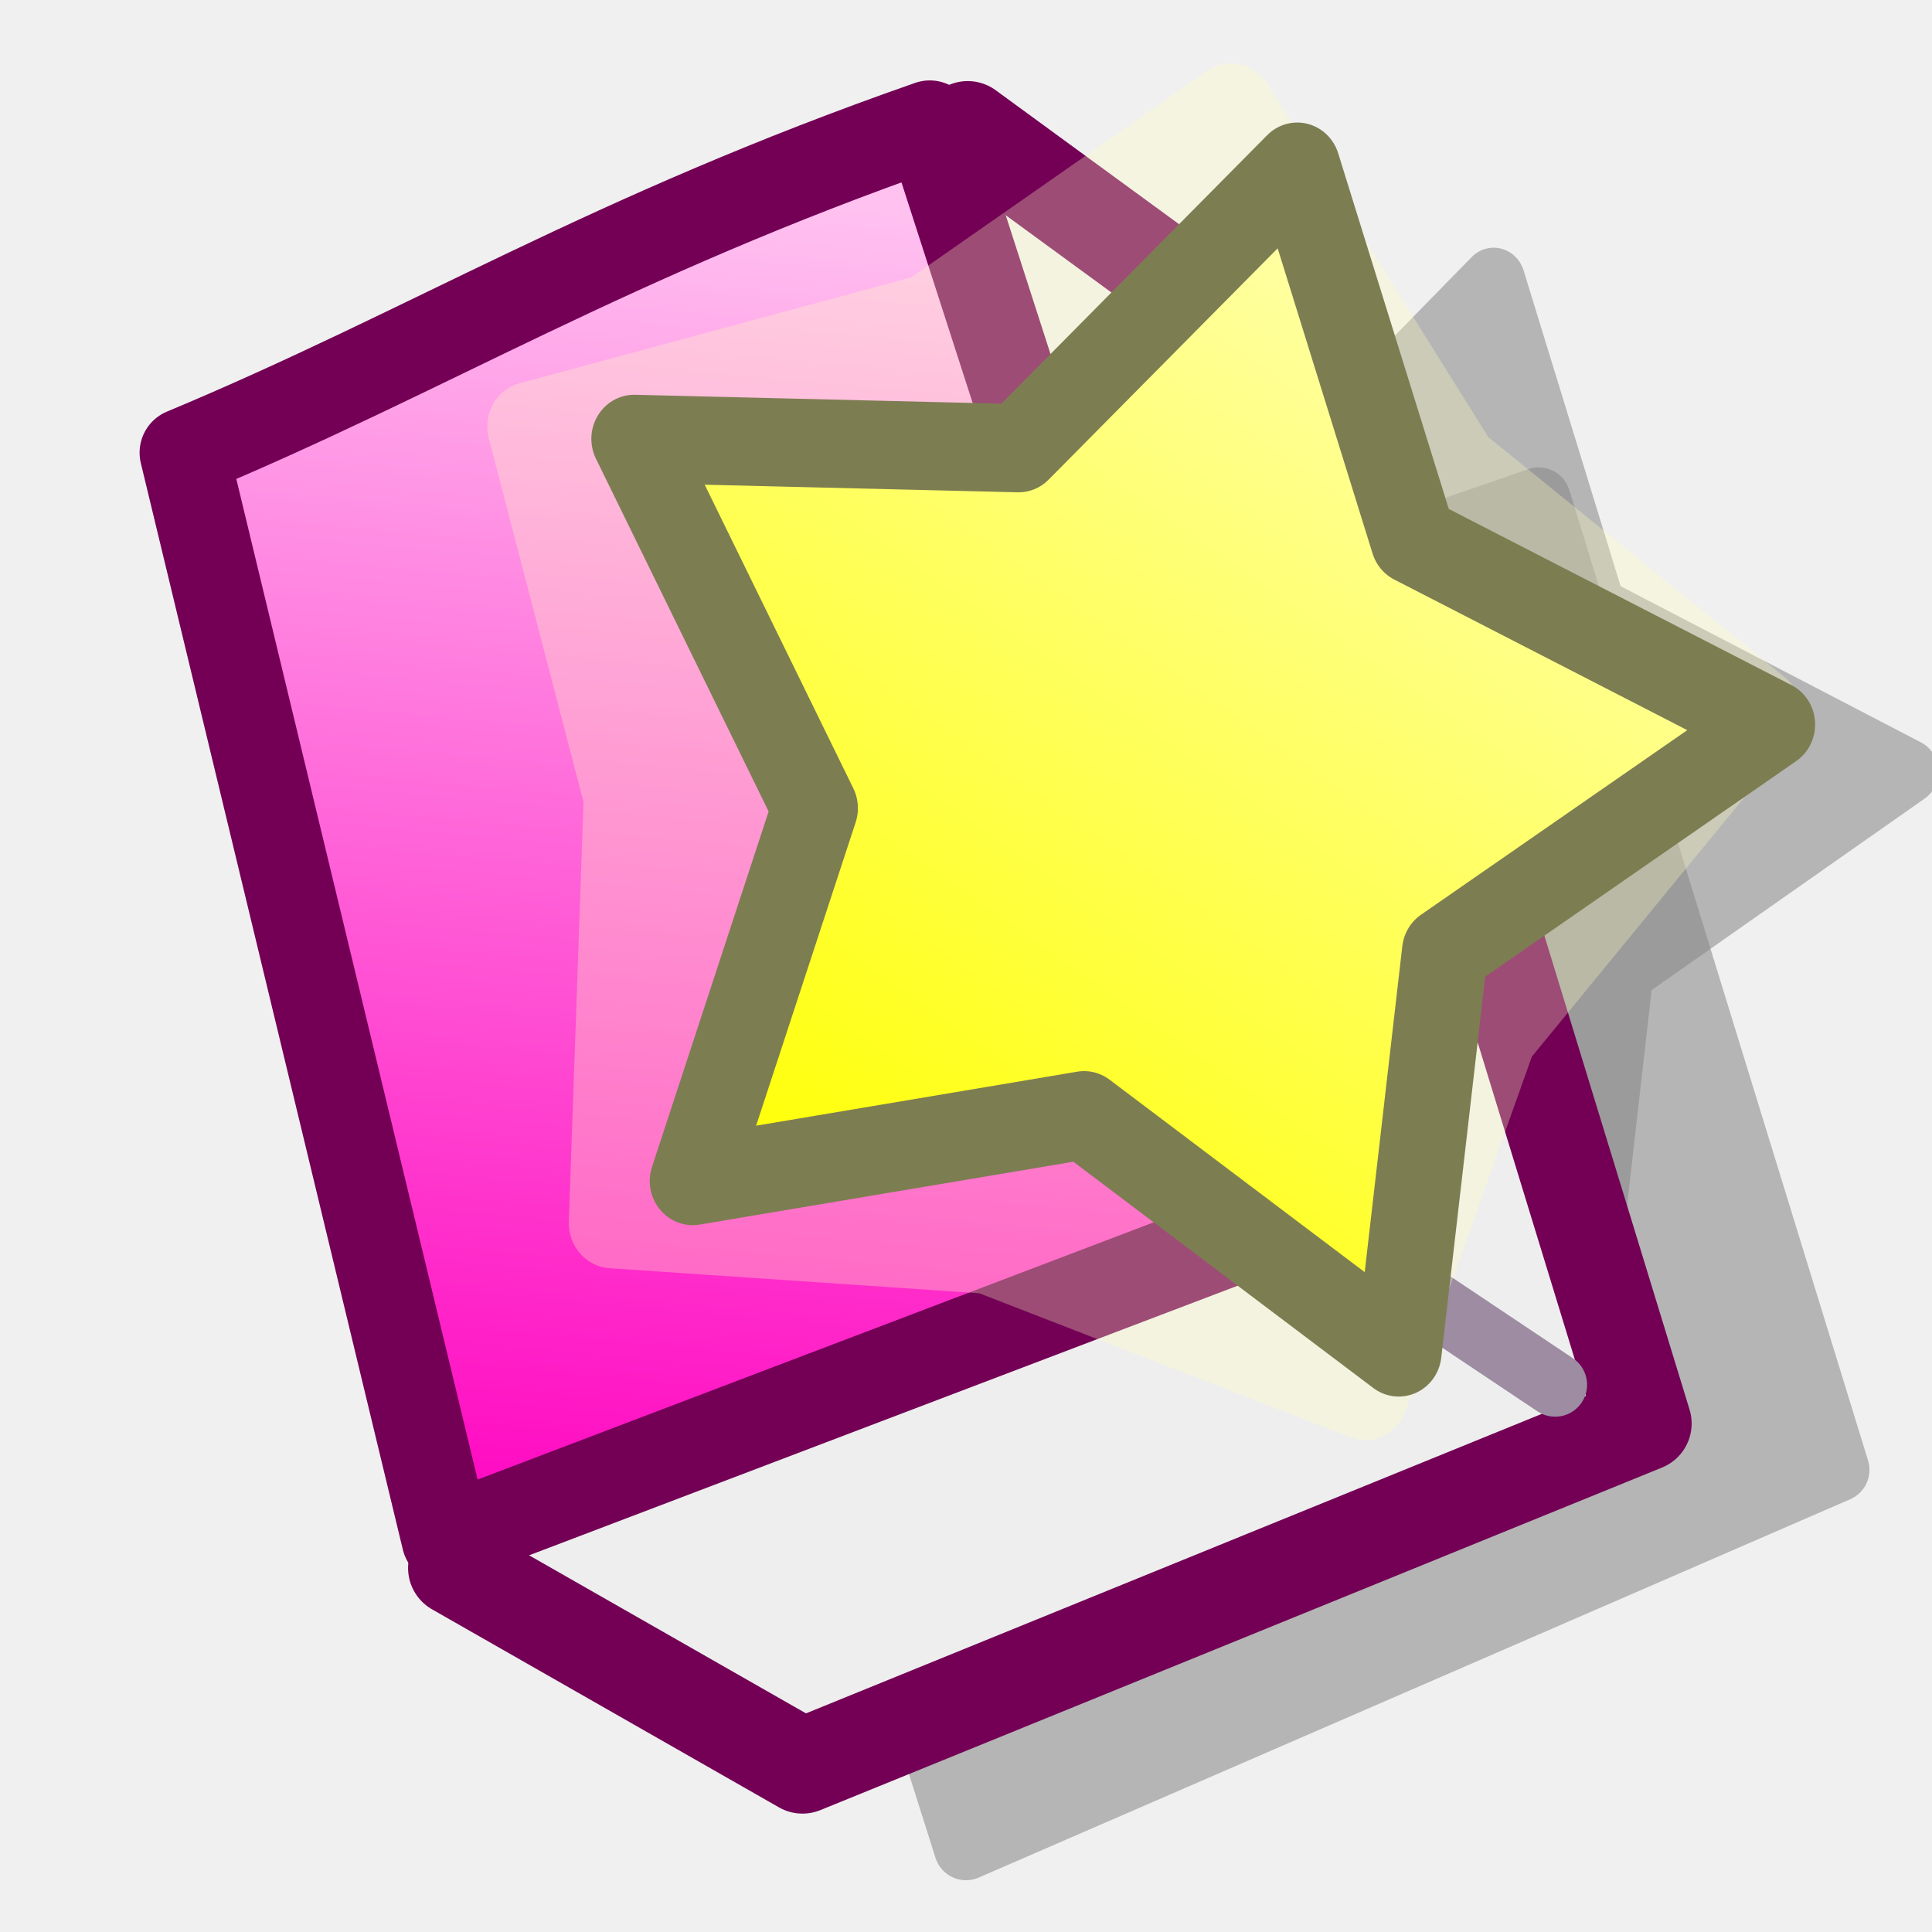
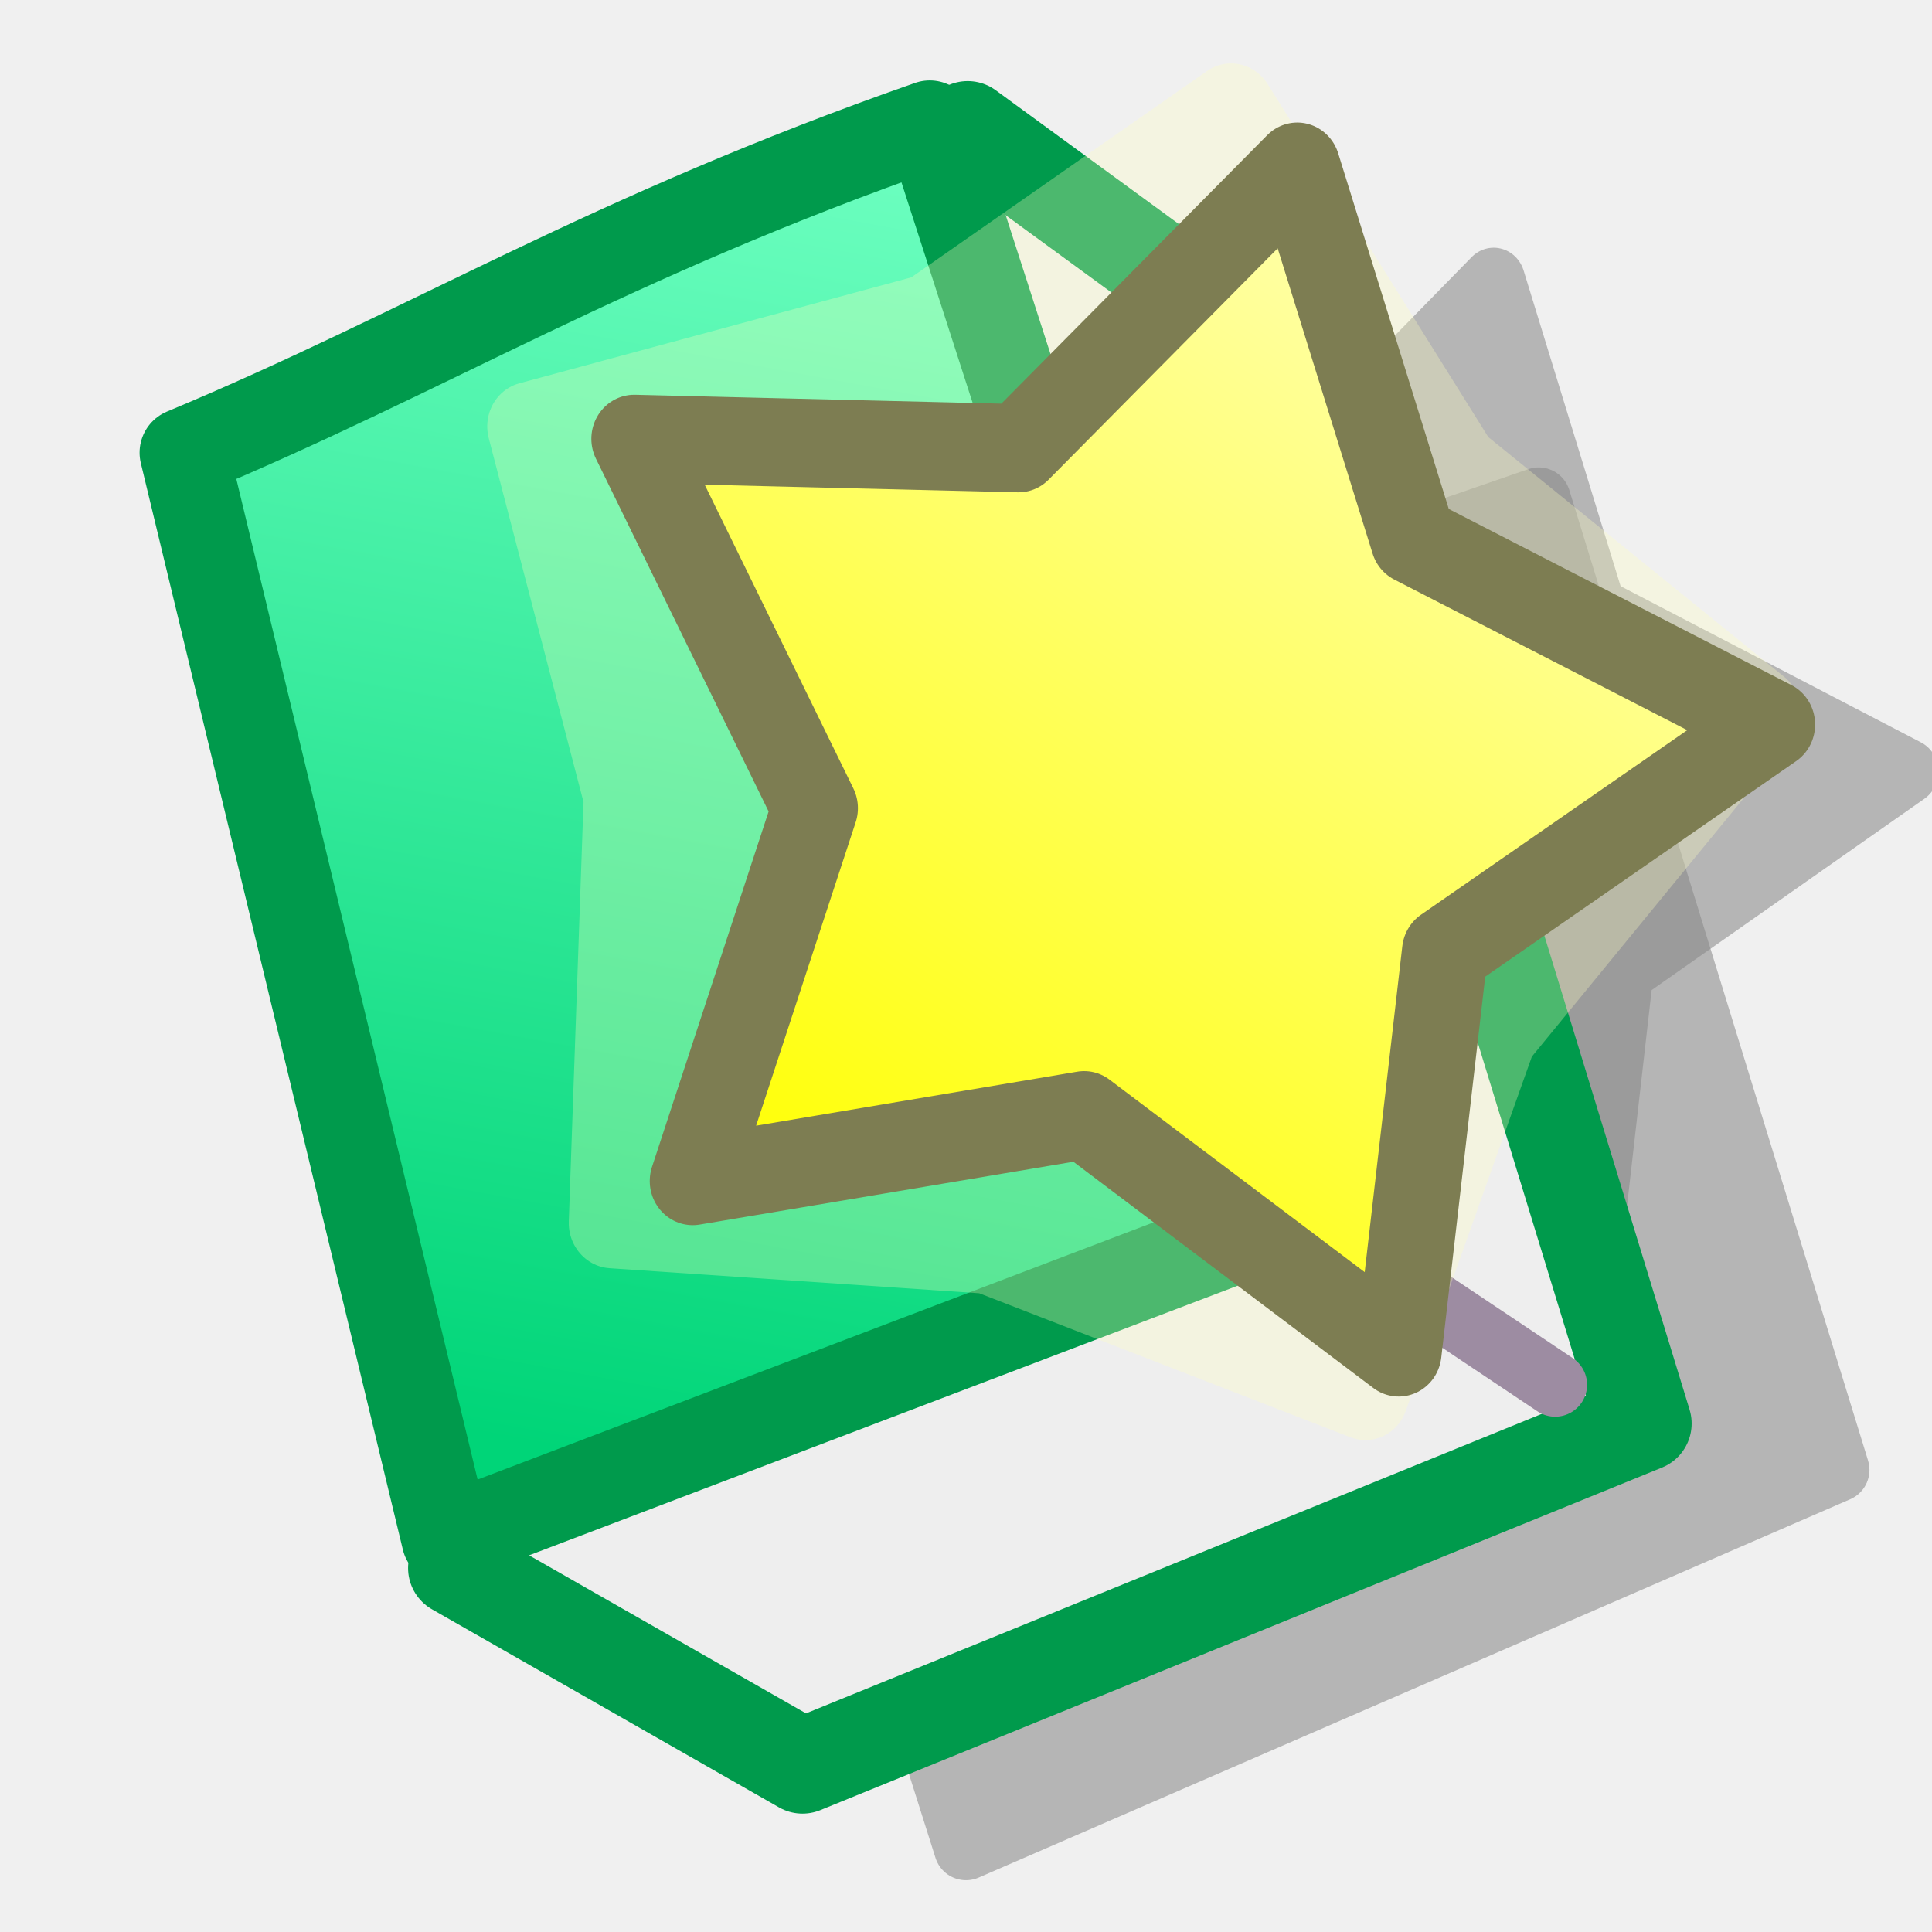
<svg xmlns="http://www.w3.org/2000/svg" xmlns:xlink="http://www.w3.org/1999/xlink" width="16" height="16" id="svg2160" version="1.0" style="display:inline">
  <defs id="defs2162">
+     <linearGradient id="linearGradient3186">
+       <stop style="stop-color:#00d578;stop-opacity:1;" offset="0" id="stop3188" />
+       <stop style="stop-color:#6dffc0;stop-opacity:1;" offset="1" id="stop3190" />
+     </linearGradient>
    <linearGradient id="linearGradient3204">
      <stop style="stop-color:#ffffc1;stop-opacity:1;" offset="0" id="stop3206" />
      <stop style="stop-color:#ffff00;stop-opacity:1;" offset="1" id="stop3208" />
    </linearGradient>
    <linearGradient id="linearGradient3270">
      <stop style="stop-color:#ff00bf;stop-opacity:1;" offset="0" id="stop3272" />
      <stop style="stop-color:#ffc1f0;stop-opacity:1;" offset="1" id="stop3274" />
    </linearGradient>
    <linearGradient id="linearGradient3537">
      <stop style="stop-color:#5ee8e1;stop-opacity:0.651;" offset="0" id="stop3539" />
      <stop id="stop3545" offset="0.5" style="stop-color:#a2f2ef;stop-opacity:0.784;" />
      <stop style="stop-color:#5ee8e0;stop-opacity:0.652;" offset="1" id="stop3541" />
    </linearGradient>
    <linearGradient id="linearGradient3529">
      <stop style="stop-color:#b992f0;stop-opacity:1;" offset="0" id="stop3531" />
      <stop style="stop-color:#a573eb;stop-opacity:1;" offset="1" id="stop3533" />
    </linearGradient>
    <linearGradient id="linearGradient3362">
      <stop id="stop3364" offset="0" style="stop-color:#8f5902;stop-opacity:1;" />
      <stop style="stop-color:#c97d02;stop-opacity:1;" offset="0.592" id="stop3370" />
      <stop id="stop3366" offset="1" style="stop-color:#8f5902;stop-opacity:1;" />
    </linearGradient>
    <linearGradient id="linearGradient3200">
      <stop id="stop3202" offset="0" style="stop-color:#c44f80;stop-opacity:1;" />
      <stop id="stop3204" offset="1" style="stop-color:#ffffff;stop-opacity:1;" />
    </linearGradient>
    <mask id="mask3156" maskUnits="userSpaceOnUse">
      <path id="path3158" d="M 8.514,5.996 A 3.512,3.512 0 1 1 8.513,5.89" style="opacity:1;fill:#ffffff;fill-opacity:1;fill-rule:nonzero;stroke:none;stroke-width:0.7;stroke-linecap:round;stroke-linejoin:miter;stroke-miterlimit:4;stroke-dasharray:none;stroke-opacity:1" transform="matrix(2.372007,0,0,2.372007,-6.863076,-8.225957)" />
    </mask>
    <clipPath clipPathUnits="userSpaceOnUse" id="clipPath8741">
      <rect id="rect8743" width="13.042" height="13.184" x="1.557" y="1.481" style="opacity:1;fill:none;fill-opacity:1;fill-rule:nonzero;stroke:#ff0000;stroke-width:0.3;stroke-linecap:round;stroke-linejoin:miter;stroke-miterlimit:4;stroke-dasharray:none;stroke-opacity:1;display:inline" />
    </clipPath>
    <clipPath id="clipPath2227" clipPathUnits="userSpaceOnUse">
      <rect y="1.701" x="1.706" height="12.643" width="12.593" id="rect2229" style="opacity:1;fill:#0066ff;fill-opacity:1;fill-rule:nonzero;stroke:#0066ff;stroke-width:1;stroke-linecap:square;stroke-linejoin:miter;stroke-miterlimit:4;stroke-dasharray:none;stroke-opacity:1" />
    </clipPath>
-     <linearGradient xlink:href="#linearGradient3270" id="linearGradient3276" x1="2.935" y1="13.322" x2="6.956" y2="1.004" gradientUnits="userSpaceOnUse" gradientTransform="matrix(0.8795269,-0.1964911,0.1744684,0.8651655,-2.347759,1.934098)" />
    <linearGradient xlink:href="#linearGradient3204" id="linearGradient3210" x1="-0.582" y1="9.175" x2="15.295" y2="0.4" gradientUnits="userSpaceOnUse" />
+     <linearGradient xlink:href="#linearGradient3186" id="linearGradient3192" x1="4.567" y1="12" x2="6.582" y2="1.071" gradientUnits="userSpaceOnUse" />
  </defs>
  <g style="display:inline" id="layer2">
    <path transform="matrix(-0.4585169,0.2414159,-0.2324706,-0.4772218,15.56017,6.523879)" d="M 11.957,10.694 L 7.208,8.149 L 1.984,9.809 L 2.834,4.532 L -0.517,0.019 L 4.976,-0.669 L 8.028,-5.254 L 10.499,-0.379 L 15.803,1.298 L 11.973,5.059 L 11.957,10.694 z" id="path3181" style="display:inline;opacity:0.573;fill:#888888;fill-opacity:1;fill-rule:nonzero;stroke:#888888;stroke-width:1.011;stroke-linecap:round;stroke-linejoin:round;marker:none;marker-start:none;marker-mid:none;marker-end:none;stroke-miterlimit:4;stroke-dasharray:none;stroke-dashoffset:0;stroke-opacity:1;visibility:visible;overflow:visible;enable-background:accumulate" />
    <path id="path3187" d="M 5.281,6.712 L 12.743,4.136 L 15.217,12.173 L 8,15.306 L 5.281,6.712 z" style="opacity:0.573;fill:#888888;fill-opacity:1;fill-rule:nonzero;stroke:#888888;stroke-width:0.53;stroke-linecap:round;stroke-linejoin:round;marker:none;marker-start:none;marker-mid:none;marker-end:none;stroke-miterlimit:4;stroke-dasharray:none;stroke-dashoffset:0;stroke-opacity:1;visibility:visible;display:inline;overflow:visible;enable-background:accumulate" />
-     <path style="fill:#eeeeee;fill-opacity:1;fill-rule:nonzero;stroke:#730055;stroke-width:0.787;stroke-linecap:round;stroke-linejoin:round;marker:none;marker-start:none;marker-mid:none;marker-end:none;stroke-miterlimit:4;stroke-dasharray:none;stroke-dashoffset:0;stroke-opacity:1;visibility:visible;display:inline;overflow:visible;enable-background:accumulate" d="M 8.014,1.065 L 10.999,3.246 L 13.616,11.789 L 6.646,14.626 L 3.773,12.986" id="rect3191" />
-     <path style="fill:url(#linearGradient3276);fill-opacity:1;fill-rule:nonzero;stroke:#730055;stroke-width:0.738;stroke-linecap:round;stroke-linejoin:round;marker:none;marker-start:none;marker-mid:none;marker-end:none;stroke-miterlimit:4;stroke-dasharray:none;stroke-dashoffset:0;stroke-opacity:1;visibility:visible;display:inline;overflow:visible;enable-background:accumulate" d="M 1.525,3.749 C 3.558,2.901 5.032,1.967 7.7,1.035 L 10.628,10.109 L 3.695,12.747 L 1.525,3.749 z" id="rect3193" />
+     <path style="fill:#eeeeee;fill-opacity:1;fill-rule:nonzero;stroke:#009a4c;stroke-width:0.787;stroke-linecap:round;stroke-linejoin:round;marker:none;marker-start:none;marker-mid:none;marker-end:none;stroke-miterlimit:4;stroke-dasharray:none;stroke-dashoffset:0;stroke-opacity:1;visibility:visible;display:inline;overflow:visible;enable-background:accumulate" d="M 8.014,1.065 L 10.999,3.246 L 13.616,11.789 L 6.646,14.626 L 3.773,12.986" id="rect3191" />
+     <path style="fill:url(#linearGradient3192);fill-opacity:1;fill-rule:nonzero;stroke:#009a4c;stroke-width:0.738;stroke-linecap:round;stroke-linejoin:round;marker:none;marker-start:none;marker-mid:none;marker-end:none;stroke-miterlimit:4;stroke-dasharray:none;stroke-dashoffset:0;stroke-opacity:1;visibility:visible;display:inline;overflow:visible;enable-background:accumulate" d="M 1.525,3.749 C 3.558,2.901 5.032,1.967 7.7,1.035 L 10.628,10.109 L 3.695,12.747 L 1.525,3.749 z" id="rect3193" />
    <path style="opacity:1;fill:#ffffff;fill-opacity:1;fill-rule:nonzero;stroke:#9d8ca2;stroke-width:0.529;stroke-linecap:round;stroke-linejoin:round;marker:none;marker-start:none;marker-mid:none;marker-end:none;stroke-miterlimit:4;stroke-dasharray:none;stroke-dashoffset:0;stroke-opacity:1;visibility:visible;display:inline;overflow:visible;enable-background:accumulate" d="M 10.835,10.102 L 12.879,11.468" id="path3203" />
  </g>
  <g id="layer1" style="display:inline">
    <path transform="matrix(0.6128621,9.0462168e-2,-8.266365e-2,0.6353531,4.787923,3.652883)" d="M 12.08,10.716 L 6.829,9.557 L 1.799,9.941 L 1.262,4.462 L -0.656,-0.093 L 4.449,-2.226 L 8.087,-5.489 L 11.686,-1.316 L 16.102,1.237 L 13.163,5.846 L 12.08,10.716 z" id="path3185" style="opacity:0.3;fill:#ffffbf;fill-opacity:1;fill-rule:nonzero;stroke:#ffffbf;stroke-width:1.159;stroke-linecap:round;stroke-linejoin:round;marker:none;marker-start:none;marker-mid:none;marker-end:none;stroke-miterlimit:4;stroke-dasharray:none;stroke-dashoffset:0;stroke-opacity:1;visibility:visible;display:inline;overflow:visible;enable-background:accumulate" />
    <path style="opacity:1;fill:url(#linearGradient3210);fill-opacity:1;fill-rule:nonzero;stroke:#7d7d52;stroke-width:1.203;stroke-linecap:round;stroke-linejoin:round;marker:none;marker-start:none;marker-mid:none;marker-end:none;stroke-miterlimit:4;stroke-dasharray:none;stroke-dashoffset:0;stroke-opacity:1;visibility:visible;display:inline;overflow:visible;enable-background:accumulate" id="path2417" d="M 11.957,10.694 L 7.208,8.149 L 1.984,9.809 L 2.834,4.532 L -0.517,0.019 L 4.976,-0.669 L 8.028,-5.254 L 10.499,-0.379 L 15.803,1.298 L 11.973,5.059 L 11.957,10.694 z" transform="matrix(-0.5268825,0.2741553,-0.2671323,-0.5419399,14.40933,6.152035)" />
  </g>
</svg>
